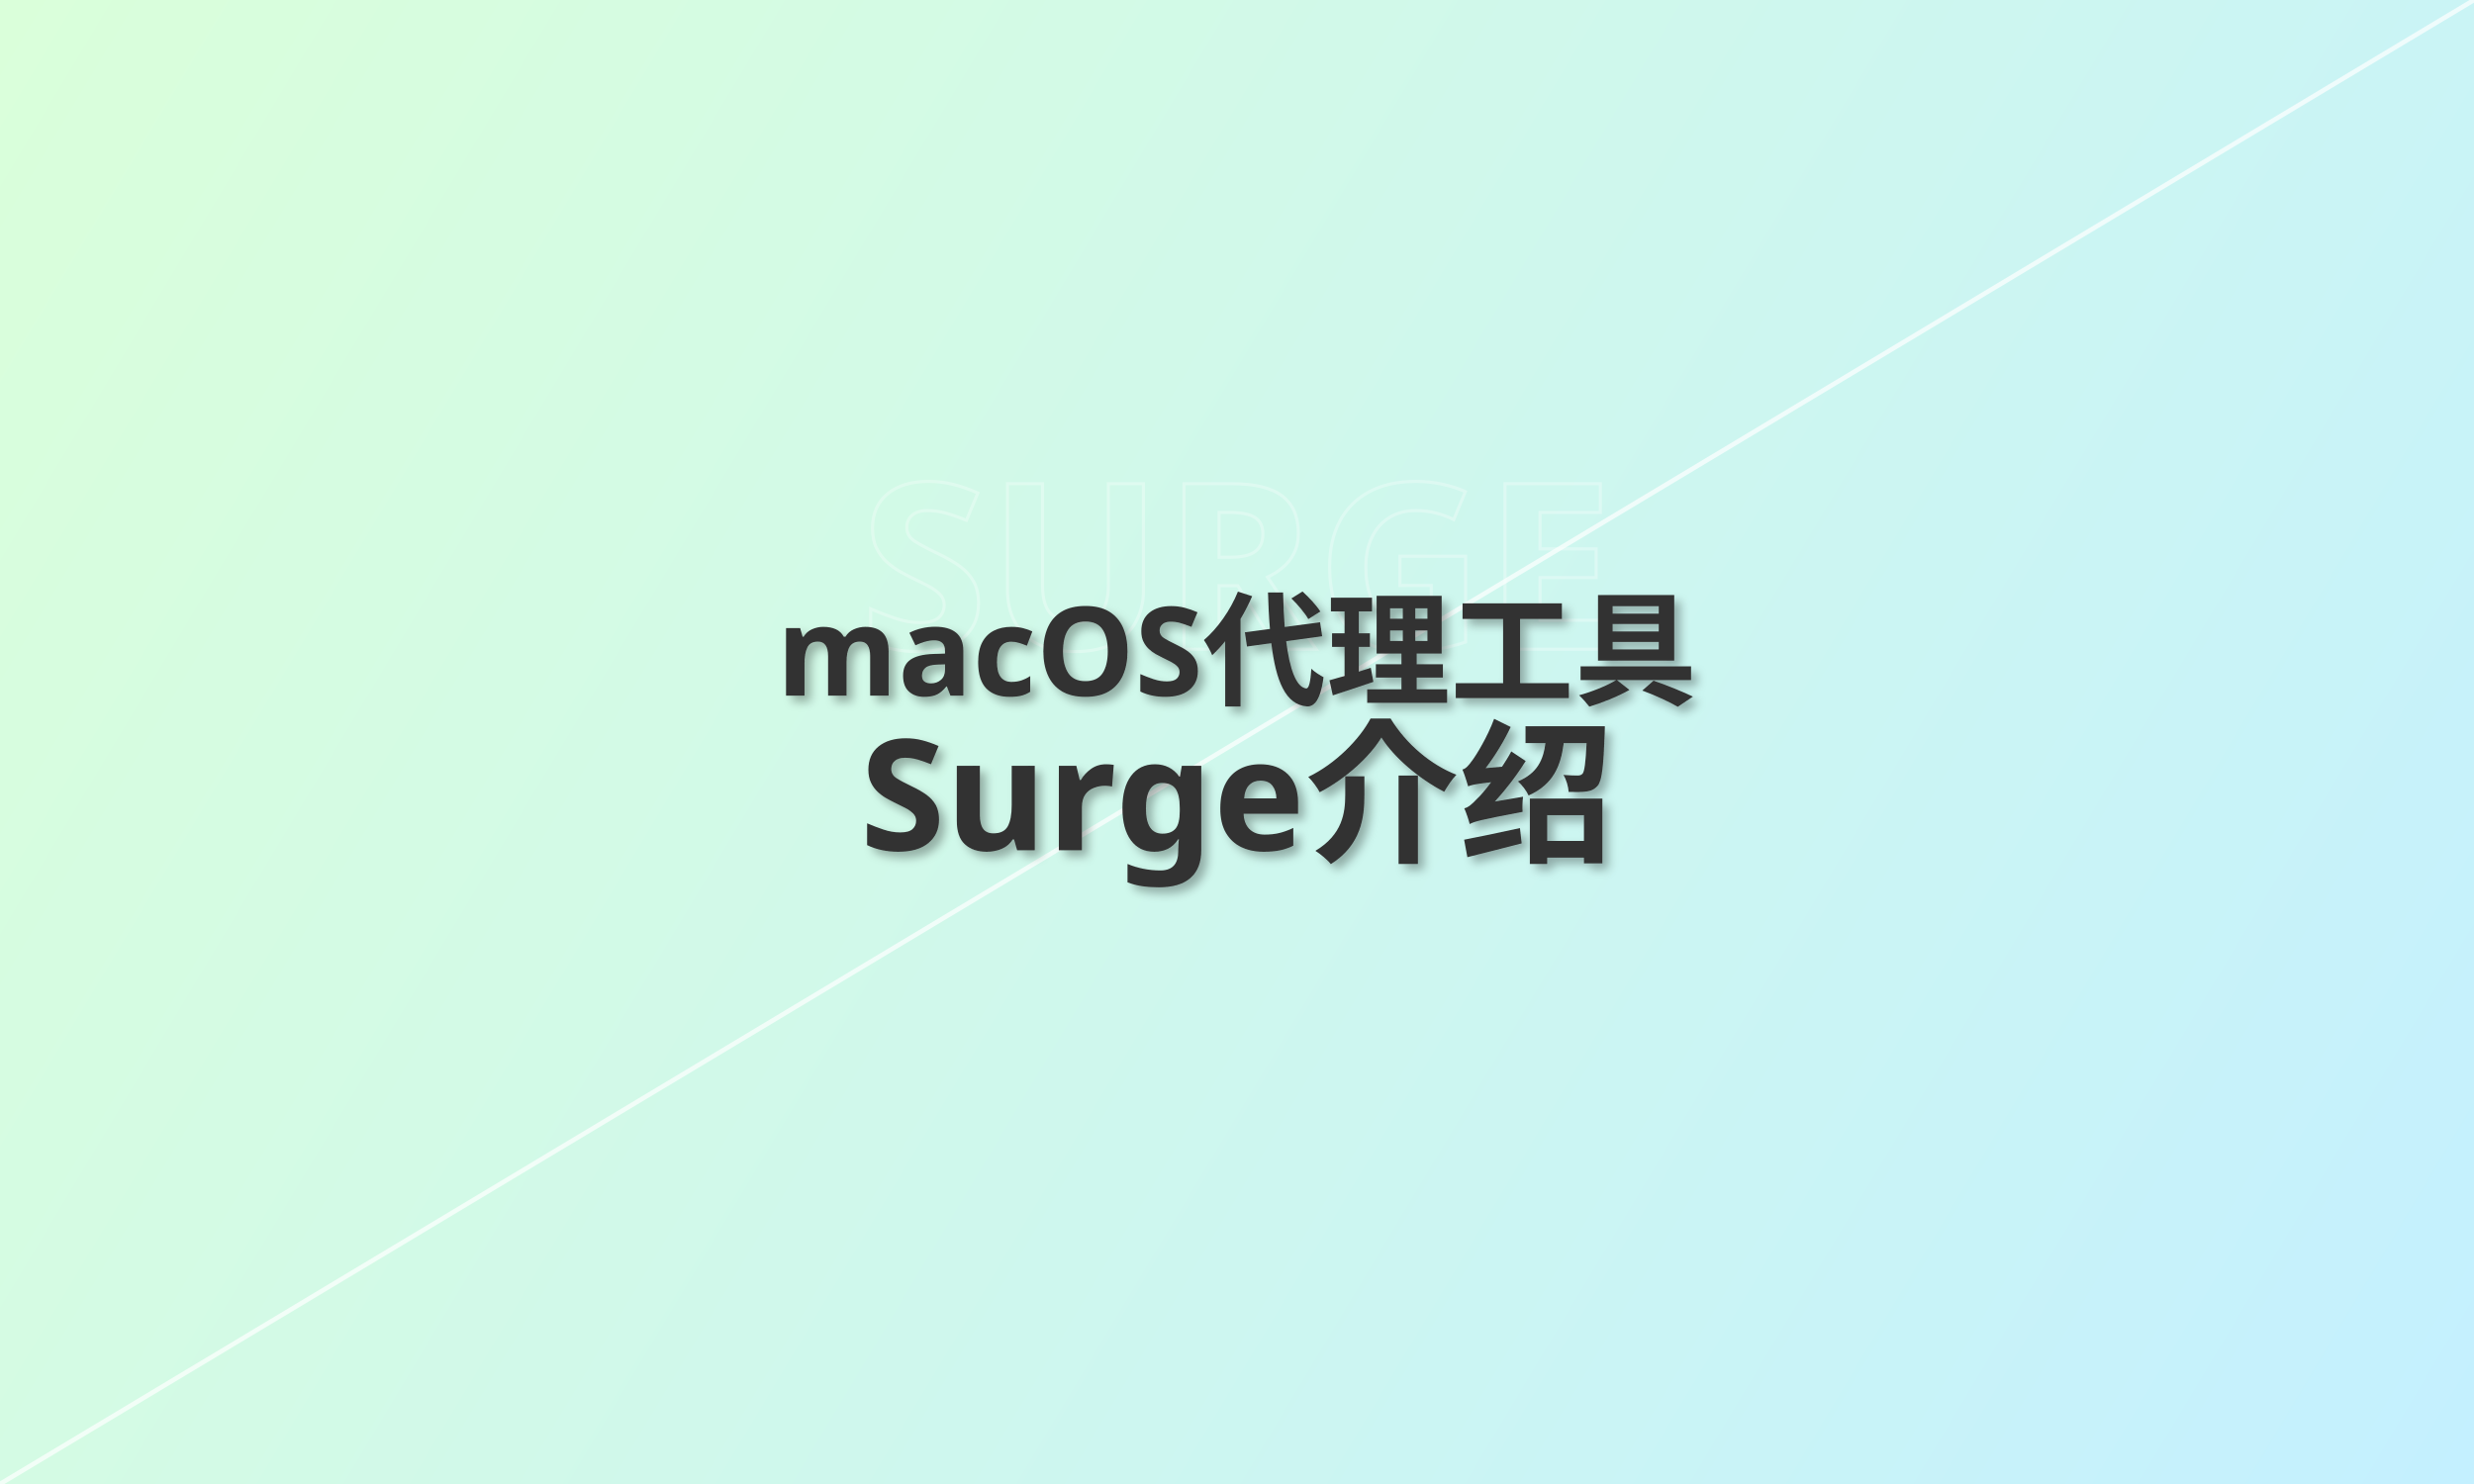
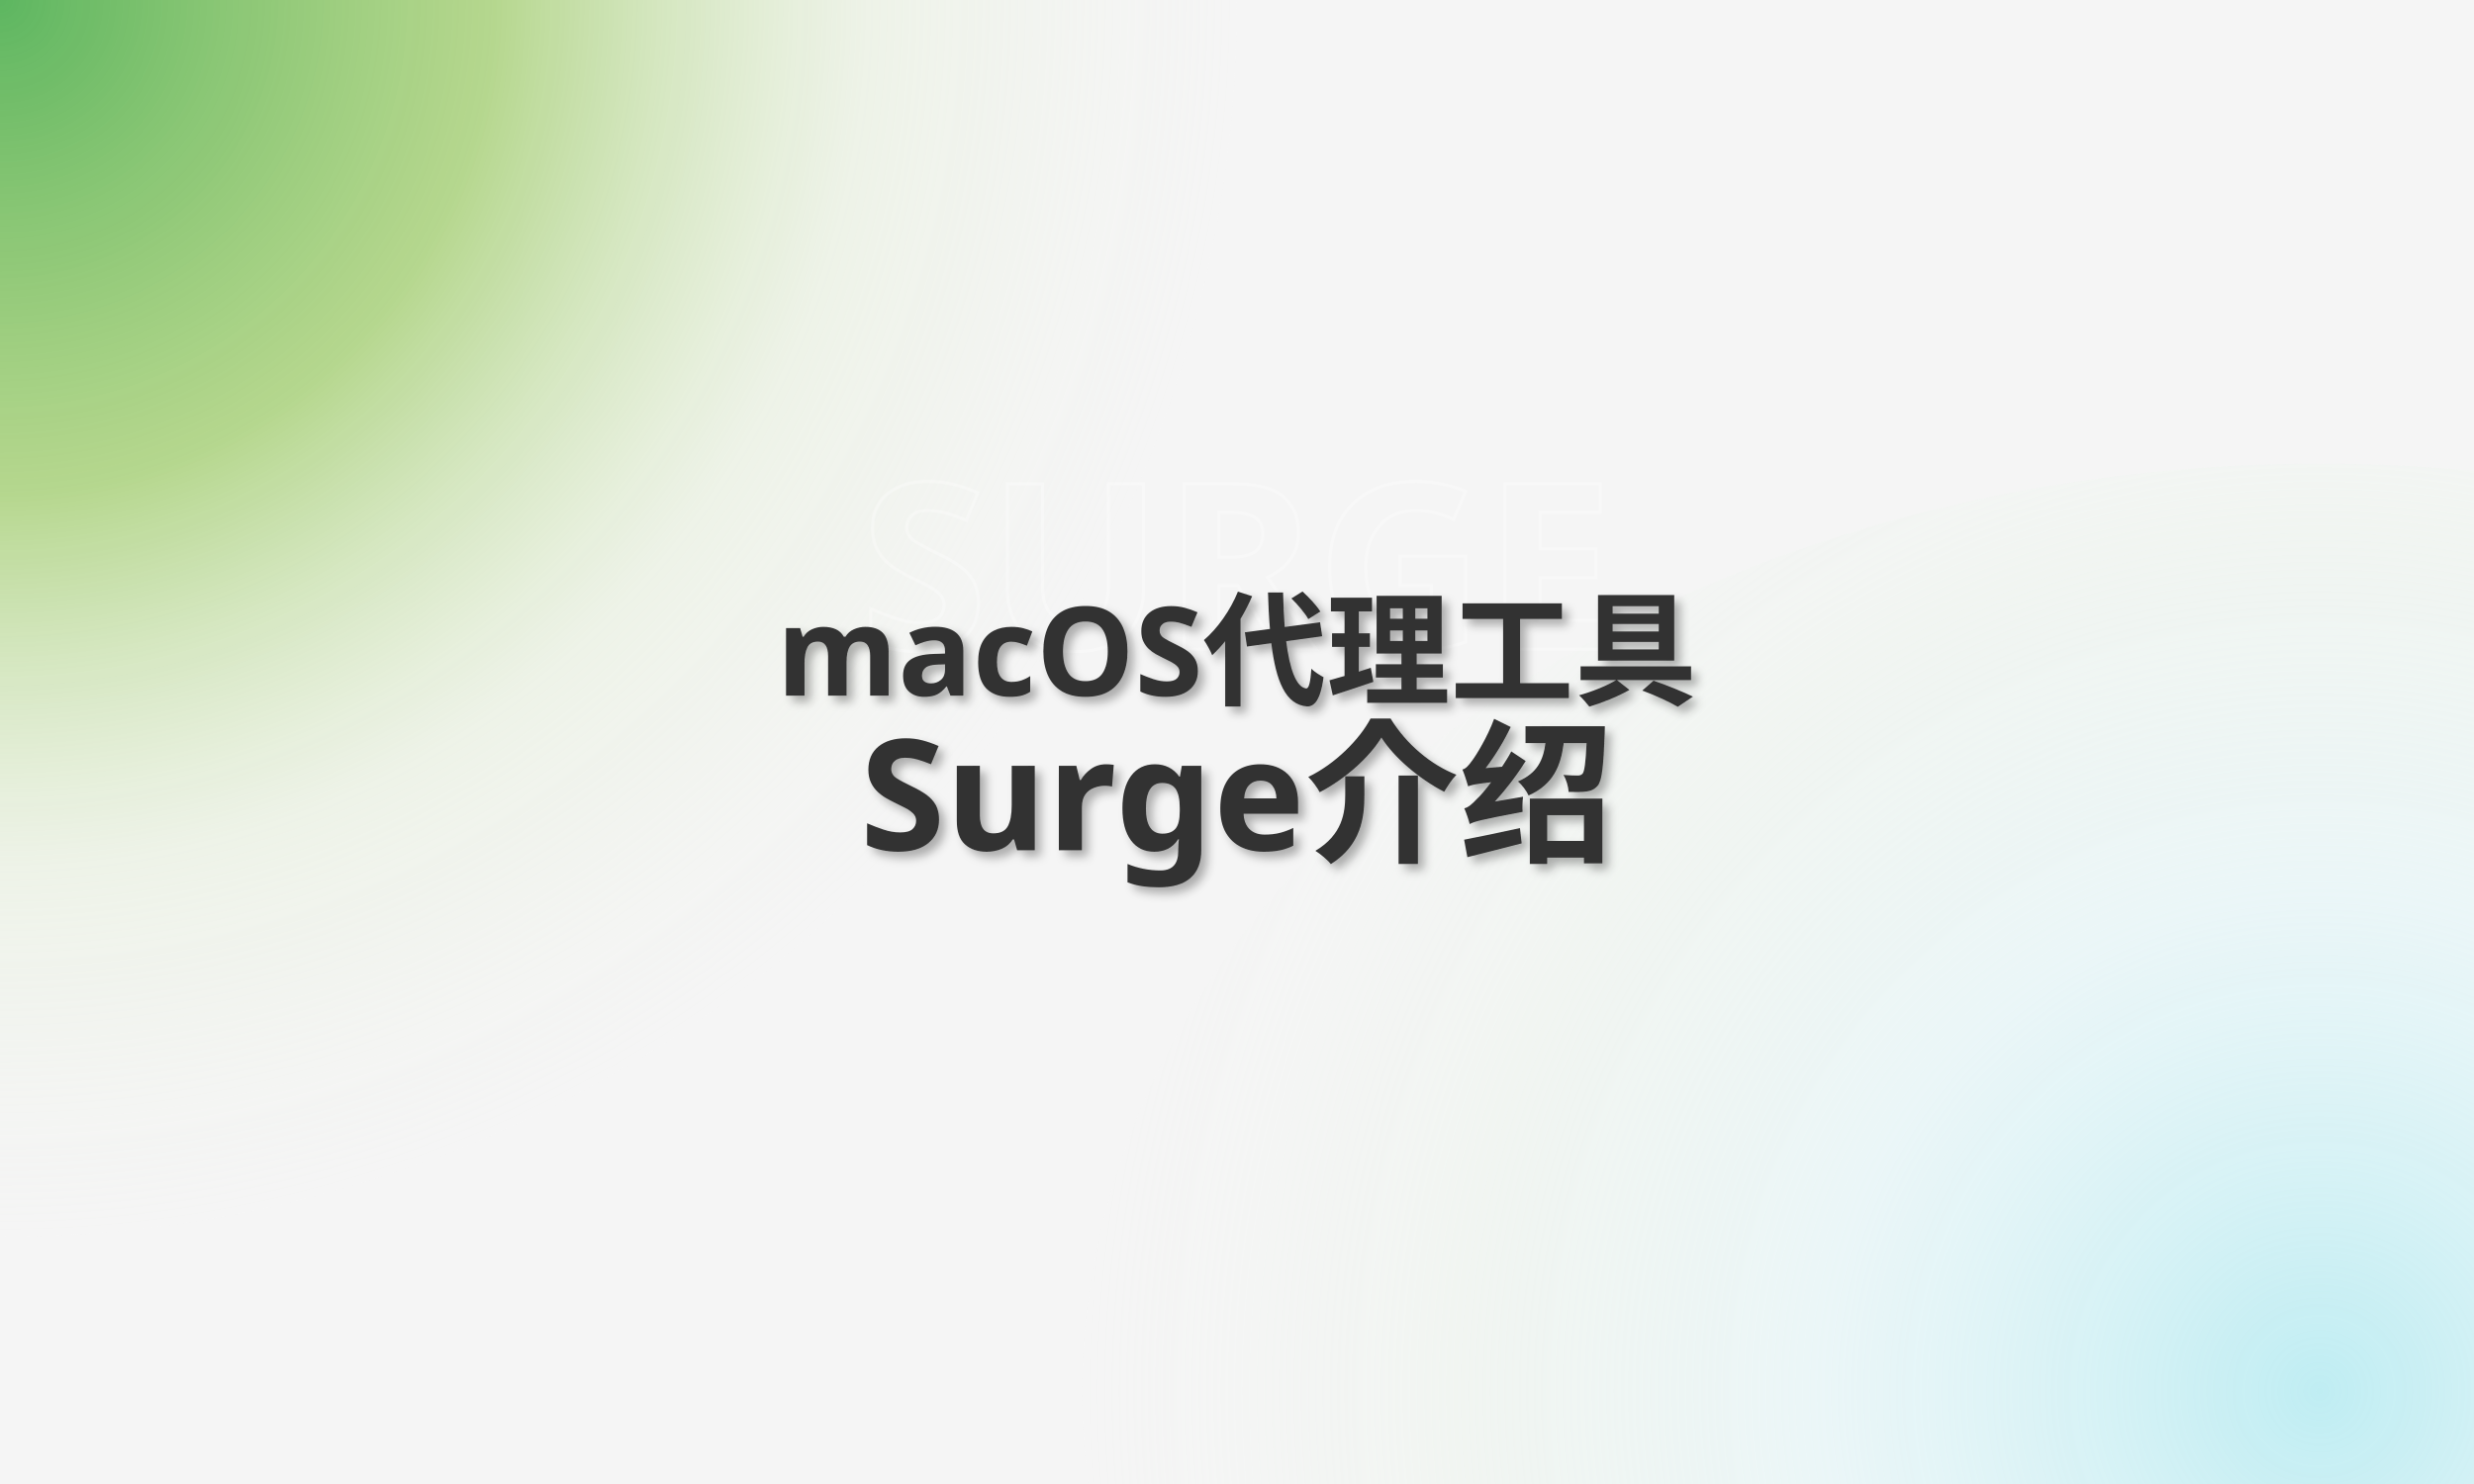
<svg xmlns="http://www.w3.org/2000/svg" width="1600" height="960" viewBox="0 0 1600 960" fill="none">
  <g clip-path="url(#clip0_115_5)">
-     <rect width="1600" height="960" fill="url(#paint0_linear_115_5)" />
-     <path d="M1600 0 L 0 960" stroke="white" stroke-width="3" stroke-opacity="0.7" />
+     <rect width="1600" height="960" fill="#f5f5f5" />
+     <circle cx="0" cy="0" r="800" fill="url(#paint0_radial_115_5)" />
+     <ellipse cx="1500" cy="900" rx="800" ry="600" fill="url(#paint1_radial_115_5)" />
    <text x="800" y="420" font-family="Arial Black, sans-serif" font-size="150" font-weight="900" fill="none" stroke="#FFFFFF" stroke-width="2" text-anchor="middle" opacity="0.3">SURGE</text>
    <g filter="url(#shadow_filter)">
      <text x="800" y="450" font-family="Arial Black, sans-serif" font-size="80" font-weight="900" fill="#333333" text-anchor="middle">macOS代理工具</text>
      <text x="800" y="550" font-family="Arial Black, sans-serif" font-size="100" font-weight="900" fill="#333333" text-anchor="middle">Surge介绍</text>
    </g>
  </g>
  <defs>
-     <linearGradient id="paint0_linear_115_5" x1="0" y1="0" x2="1600" y2="960" gradientUnits="userSpaceOnUse">
-       <stop offset="0" stop-color="#DAFFDA" />
-       <stop offset="1" stop-color="#C4F0FF" />
-     </linearGradient>
+     <radialGradient id="paint0_radial_115_5" cx="0" cy="0" r="800" gradientUnits="userSpaceOnUse">
+       <stop offset="0" stop-color="#4CAF50" stop-opacity="0.9" />
+       <stop offset="0.4" stop-color="#8BC34A" stop-opacity="0.6" />
+       <stop offset="0.7" stop-color="#DCEDC8" stop-opacity="0.3" />
+       <stop offset="1" stop-color="#f5f5f5" stop-opacity="0.1" />
+     </radialGradient>
+     <radialGradient id="paint1_radial_115_5" cx="1500" cy="900" r="800" gradientUnits="userSpaceOnUse">
+       <stop offset="0" stop-color="#B2EBF2" stop-opacity="0.8" />
+       <stop offset="0.4" stop-color="#E0F7FA" stop-opacity="0.5" />
+       <stop offset="0.7" stop-color="#E8F5E9" stop-opacity="0.3" />
+       <stop offset="1" stop-color="#f5f5f5" stop-opacity="0.1" />
+     </radialGradient>
    <filter id="shadow_filter" x="-10" y="-10" width="1620" height="980" filterUnits="userSpaceOnUse">
      <feDropShadow dx="4" dy="4" stdDeviation="3" flood-opacity="0.3" flood-color="#000000" />
    </filter>
    <clipPath id="clip0_115_5">
      <rect width="1600" height="960" fill="white" />
    </clipPath>
  </defs>
</svg>
